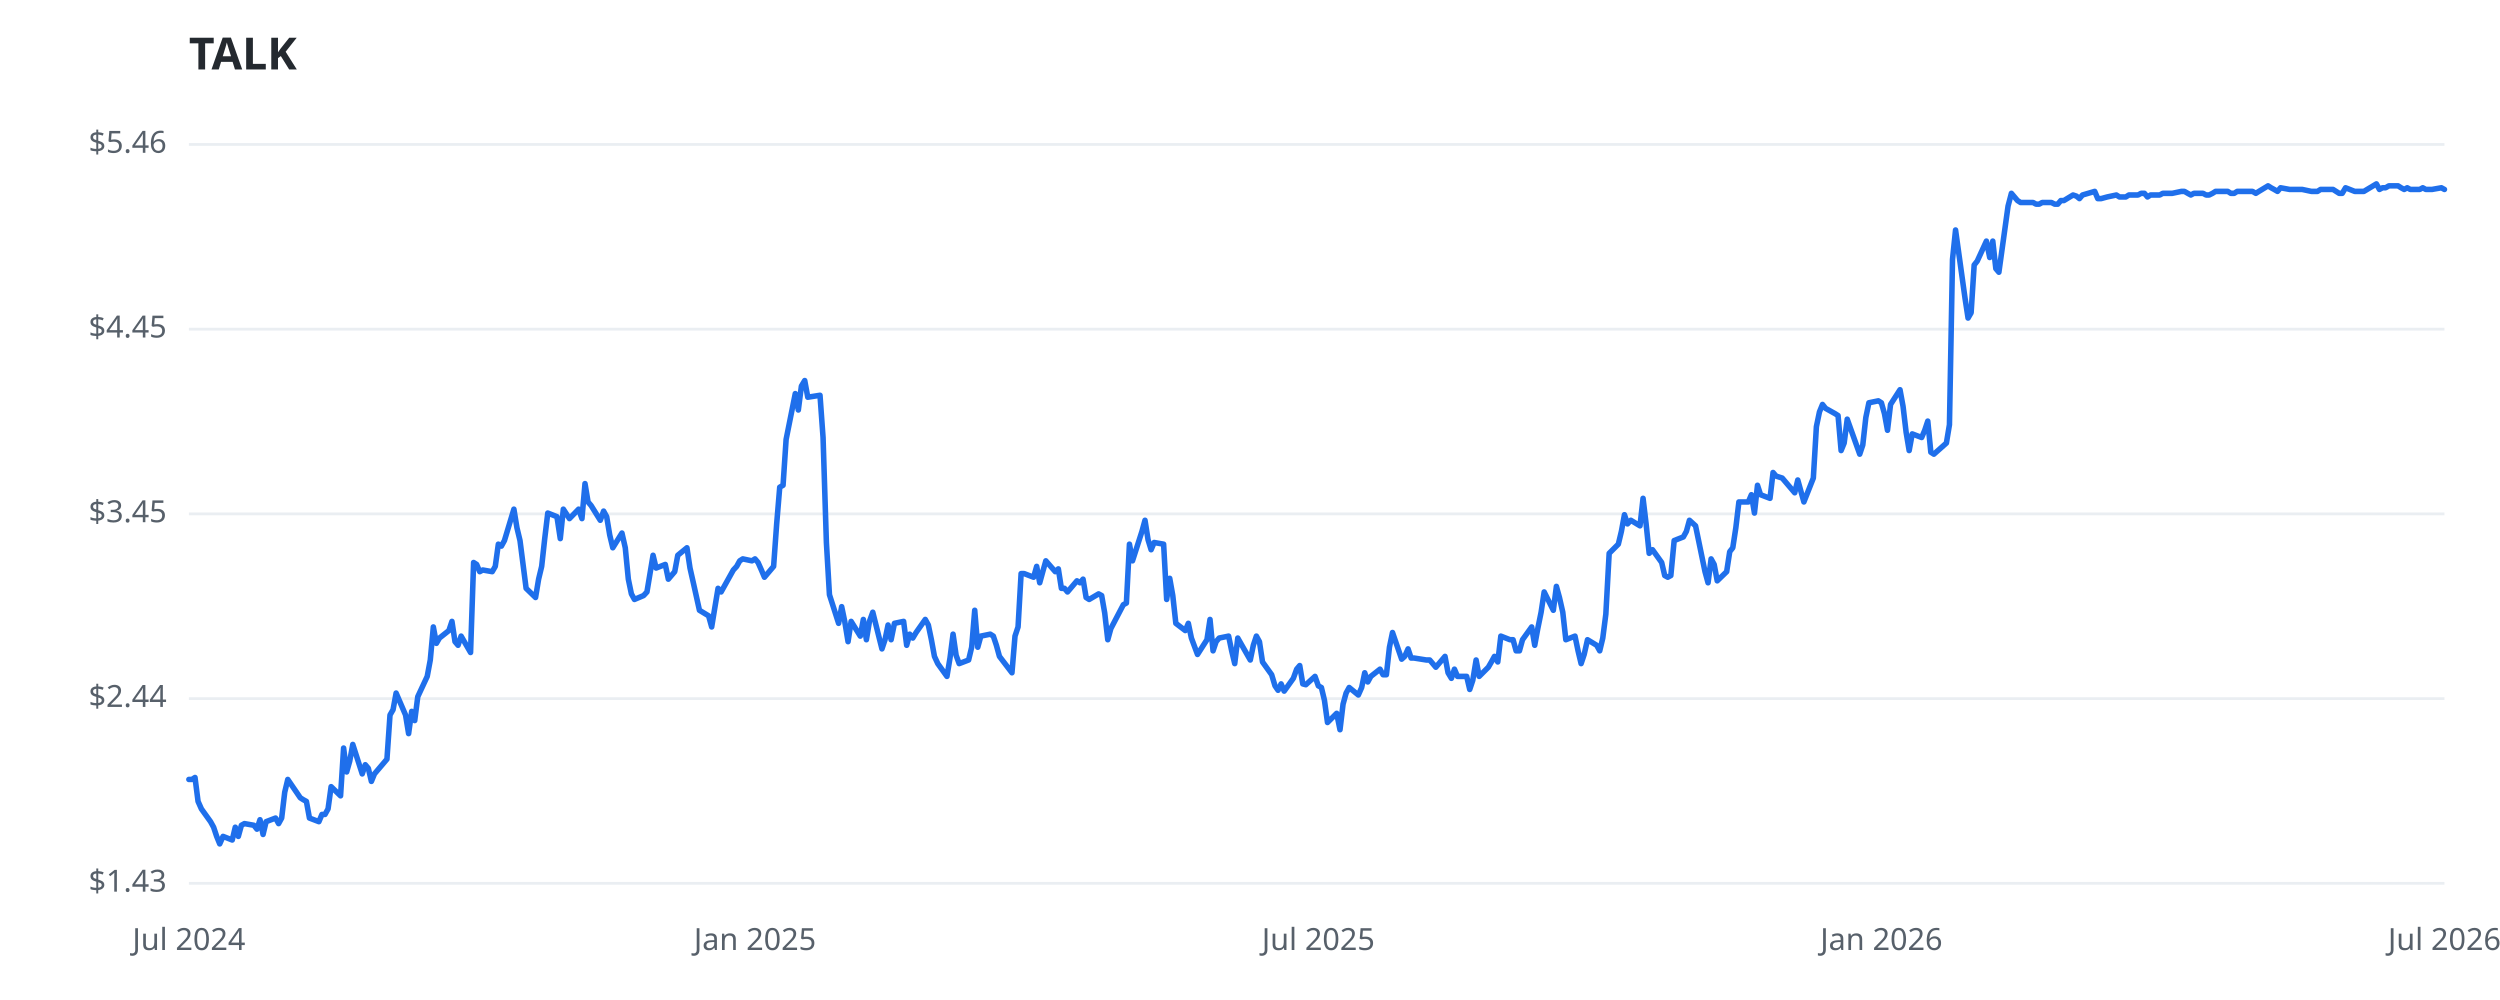
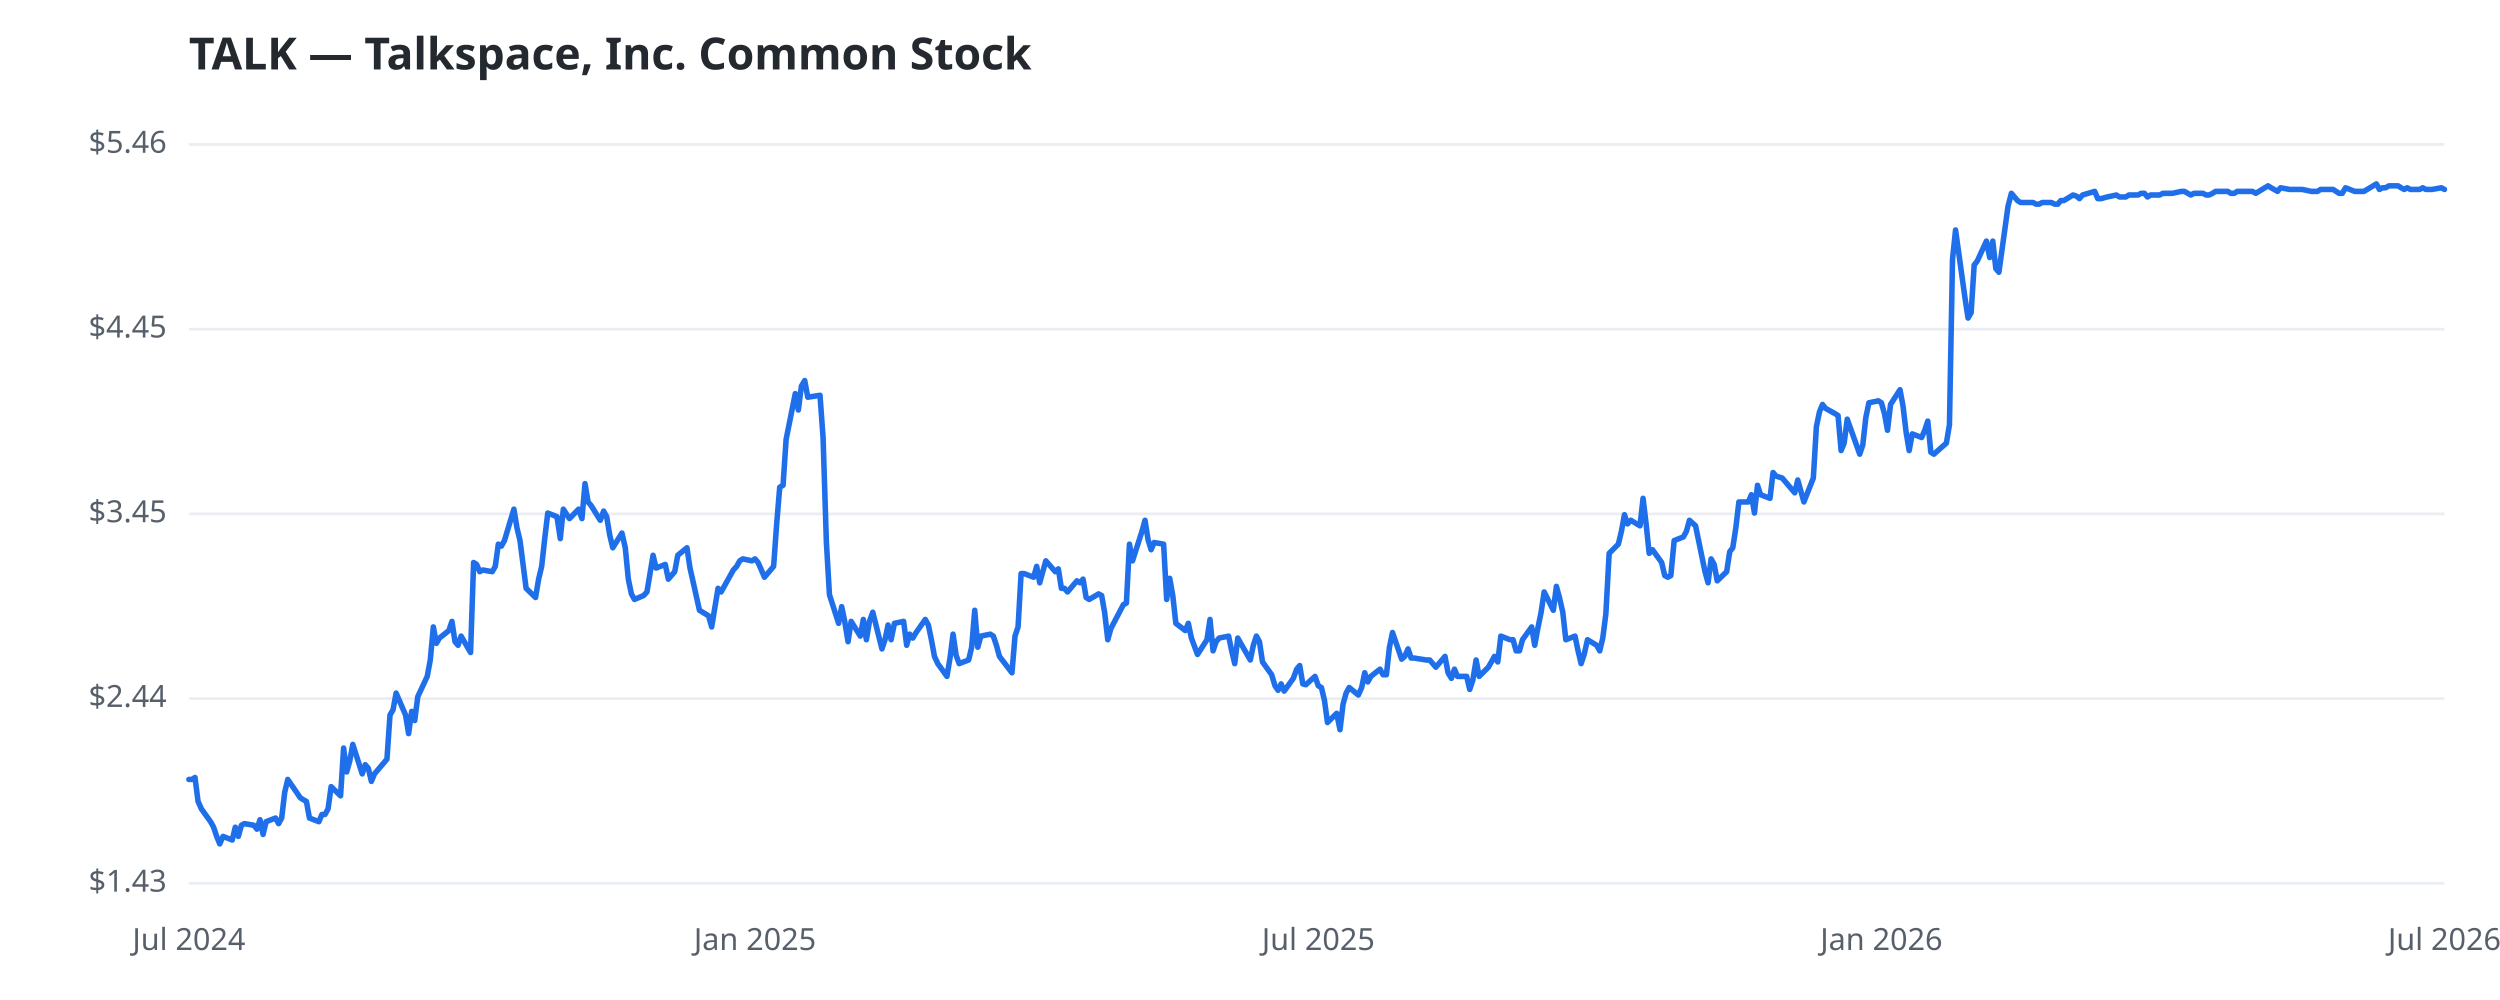
<svg xmlns="http://www.w3.org/2000/svg" viewBox="0 0 900 360" role="img" aria-labelledby="title-TALK">
  <rect width="100%" height="100%" fill="#fff" />
-   <text x="68" y="25" fill="#24292f" font-family="system-ui,sans-serif" font-size="16" font-weight="600">TALK</text>
+   <text x="68" y="25" fill="#24292f" font-family="system-ui,sans-serif" font-size="16" font-weight="600">TALK — Talkspace, Inc. Common Stock</text>
  <line x1="68" y1="318.0" x2="880" y2="318.0" stroke="#eaeef2" stroke-width="1" />
  <text x="60" y="321.0" text-anchor="end" fill="#57606a" font-family="system-ui,sans-serif" font-size="11">$1.43</text>
  <line x1="68" y1="251.5" x2="880" y2="251.5" stroke="#eaeef2" stroke-width="1" />
  <text x="60" y="254.5" text-anchor="end" fill="#57606a" font-family="system-ui,sans-serif" font-size="11">$2.44</text>
  <line x1="68" y1="185.0" x2="880" y2="185.0" stroke="#eaeef2" stroke-width="1" />
  <text x="60" y="188.0" text-anchor="end" fill="#57606a" font-family="system-ui,sans-serif" font-size="11">$3.45</text>
  <line x1="68" y1="118.5" x2="880" y2="118.5" stroke="#eaeef2" stroke-width="1" />
  <text x="60" y="121.5" text-anchor="end" fill="#57606a" font-family="system-ui,sans-serif" font-size="11">$4.45</text>
  <line x1="68" y1="52.0" x2="880" y2="52.0" stroke="#eaeef2" stroke-width="1" />
  <text x="60" y="55.0" text-anchor="end" fill="#57606a" font-family="system-ui,sans-serif" font-size="11">$5.46</text>
  <text x="68.0" y="342" text-anchor="middle" fill="#57606a" font-family="system-ui,sans-serif" font-size="11">Jul 2024</text>
  <text x="271.8" y="342" text-anchor="middle" fill="#57606a" font-family="system-ui,sans-serif" font-size="11">Jan 2025</text>
  <text x="474.6" y="342" text-anchor="middle" fill="#57606a" font-family="system-ui,sans-serif" font-size="11">Jul 2025</text>
  <text x="677.3" y="342" text-anchor="middle" fill="#57606a" font-family="system-ui,sans-serif" font-size="11">Jan 2026</text>
  <text x="880.0" y="342" text-anchor="middle" fill="#57606a" font-family="system-ui,sans-serif" font-size="11">Jul 2026</text>
  <polyline points="68.0,280.6 69.1,280.6 70.2,279.9 71.3,288.5 72.5,291.2 75.8,295.8 76.9,297.8 78.0,301.1 79.1,303.8 80.3,301.1 83.6,302.4 84.7,297.8 85.8,301.1 86.9,297.1 88.0,296.5 91.4,297.1 92.5,298.5 93.6,295.1 94.7,300.4 95.8,295.8 99.2,294.5 100.3,296.5 101.4,294.5 102.5,285.2 103.6,280.6 108.1,287.2 109.2,287.9 110.3,288.5 111.4,294.5 114.8,295.8 115.9,293.2 117.0,293.2 118.1,291.2 119.2,283.2 122.6,286.5 123.7,269.3 124.8,277.9 125.9,274.0 127.0,268.0 130.4,278.6 131.5,275.3 132.6,276.6 133.7,281.3 134.8,278.6 138.2,274.6 139.3,273.3 140.4,257.4 141.5,255.5 142.6,249.5 146.0,257.4 147.1,264.1 148.2,256.1 149.3,259.4 150.4,250.8 153.8,243.5 154.9,237.6 156.0,225.7 157.1,231.6 158.2,229.7 161.6,227.0 162.7,223.7 163.8,231.0 164.9,232.3 166.0,229.0 169.4,234.9 170.5,202.5 171.6,203.2 172.7,205.8 173.8,205.2 177.2,205.8 178.3,203.9 179.4,195.9 180.5,196.6 181.6,194.6 185.0,183.3 186.1,190.0 187.2,194.6 188.3,203.2 189.4,211.8 192.8,215.1 193.9,208.5 195.0,203.9 196.1,193.9 197.2,184.7 200.5,186.0 201.7,193.9 202.8,183.3 205.0,186.7 208.3,183.3 209.5,186.7 210.6,174.1 211.7,180.7 212.8,182.0 216.1,187.3 217.3,184.0 218.4,186.0 219.5,192.6 220.6,197.2 223.9,191.9 225.1,197.2 226.2,208.5 227.3,213.8 228.4,215.8 231.7,214.4 232.9,213.1 235.1,199.9 236.2,204.5 239.5,203.2 240.6,208.5 242.9,205.8 244.0,199.9 247.3,197.2 248.4,204.5 249.6,209.8 251.8,219.7 255.1,221.7 256.2,225.7 257.4,218.4 258.5,211.8 259.6,213.1 264.0,205.2 265.2,203.9 266.3,201.9 267.4,201.2 270.7,201.9 271.8,201.2 272.9,202.5 274.1,205.2 275.2,207.8 278.5,203.9 279.6,188.6 280.7,175.4 281.9,174.7 283.0,158.2 286.3,141.7 287.4,147.6 288.5,139.0 289.7,137.0 290.8,143.0 295.2,142.3 296.3,157.5 297.5,195.3 298.6,214.1 301.9,224.4 303.0,218.4 304.1,223.7 305.3,231.0 306.4,223.7 309.7,229.0 310.8,223.0 311.9,230.3 313.0,223.7 314.2,220.4 317.5,233.6 318.6,230.3 319.7,225.0 320.8,230.3 322.0,224.4 325.3,223.7 326.4,232.3 327.5,228.3 328.6,229.7 329.8,227.7 333.1,223.0 334.2,225.0 335.3,230.3 336.4,236.3 337.6,238.9 340.9,243.5 342.0,236.9 343.1,228.3 344.2,235.9 345.3,238.9 348.7,237.6 349.8,233.0 350.9,219.7 352.0,233.0 353.1,229.0 356.5,228.3 357.6,229.0 358.7,232.3 359.8,236.3 364.3,242.2 365.4,229.0 366.5,225.7 367.6,206.5 368.7,206.5 372.1,207.8 373.2,203.9 374.3,209.8 375.4,205.8 376.5,201.9 379.9,205.8 381.0,204.8 382.1,211.8 383.2,211.8 384.3,213.1 387.7,209.1 388.8,209.8 389.9,208.5 391.0,215.1 392.1,215.8 395.5,213.8 396.6,214.4 397.7,220.7 398.8,230.3 399.9,226.3 404.4,217.7 405.5,217.1 406.6,195.9 407.7,201.9 411.1,191.3 412.2,187.3 413.3,194.3 414.4,197.9 415.5,195.3 418.9,195.9 420.0,215.8 421.1,208.2 422.2,214.4 423.3,224.4 426.7,227.0 427.8,224.4 428.9,229.7 431.1,235.6 434.5,230.3 435.6,223.0 436.7,234.3 437.8,231.0 438.9,229.7 442.3,229.0 443.4,234.3 444.5,238.9 445.6,229.7 450.1,237.6 451.2,232.3 452.3,229.0 453.4,231.0 454.5,238.3 457.8,242.9 459.0,246.9 460.1,248.5 461.2,246.2 462.3,248.8 465.6,244.2 466.8,240.9 467.9,239.6 469.0,246.2 470.1,246.5 473.4,243.5 474.6,246.9 475.7,247.5 476.8,252.1 477.9,260.1 481.2,256.8 482.4,262.7 483.5,253.5 484.6,249.5 485.7,247.5 489.0,250.2 490.2,247.5 491.3,242.2 492.4,245.5 493.5,243.5 496.8,240.9 497.9,242.9 499.1,242.9 500.2,233.0 501.3,227.7 504.6,237.3 505.7,236.3 506.9,233.6 508.0,236.9 509.1,236.9 513.5,237.6 514.7,237.6 515.8,238.9 516.9,240.2 520.2,236.3 521.3,242.2 522.5,244.2 523.6,240.9 524.7,243.5 528.0,243.5 529.1,248.2 530.2,244.9 531.4,237.6 532.5,243.5 535.8,240.2 536.9,238.3 538.0,236.3 539.2,238.3 540.3,229.0 543.6,230.3 544.7,230.3 545.8,234.3 547.0,234.3 548.1,230.3 551.4,225.7 552.5,232.3 553.6,226.3 554.8,220.4 555.9,213.1 559.2,219.7 560.3,211.1 561.4,215.1 562.6,220.4 563.7,230.3 567.0,229.0 568.1,234.3 569.2,238.9 570.3,235.6 571.5,230.3 574.8,232.3 575.9,234.3 577.0,229.7 578.1,221.1 579.3,199.2 582.6,195.9 583.7,191.3 584.8,185.3 585.9,188.6 587.1,187.3 590.4,189.3 591.5,179.4 592.6,188.6 593.7,199.2 594.9,197.9 598.2,202.5 599.3,207.2 600.4,207.8 601.5,207.2 602.7,194.6 606.0,193.3 607.1,191.3 608.2,187.3 610.4,189.3 613.8,205.8 614.9,209.8 616.0,201.2 617.1,203.2 618.2,209.1 621.6,205.8 622.7,198.6 623.8,197.2 624.9,190.0 626.0,180.7 629.4,180.7 630.5,178.1 631.6,184.7 632.7,174.7 633.8,178.1 637.2,179.4 638.3,170.1 639.4,171.4 641.6,172.1 645.0,176.1 646.1,177.4 647.2,172.8 649.4,180.7 652.8,172.1 653.9,153.6 655.0,148.3 656.1,145.6 657.2,147.0 660.6,148.9 661.7,149.6 662.8,162.2 663.9,159.5 665.0,150.9 669.5,163.5 670.6,160.2 671.7,150.3 672.8,145.0 676.2,144.3 677.3,145.0 678.4,148.9 679.5,154.9 680.6,145.6 684.0,140.3 685.1,146.3 686.2,155.6 687.3,162.2 688.4,156.2 691.8,157.5 692.9,154.9 694.0,151.6 695.1,162.8 696.2,163.5 700.7,159.5 701.8,152.9 702.9,93.4 704.0,82.8 707.4,107.3 708.5,114.5 709.6,112.6 710.7,95.4 711.8,94.0 715.1,86.8 716.3,92.7 717.4,86.8 718.5,96.7 719.6,98.0 722.9,74.2 724.1,69.6 725.2,70.9 726.3,72.2 727.4,72.9 730.7,72.9 731.9,72.9 733.0,73.5 734.1,73.5 735.2,72.9 738.5,72.9 739.7,73.5 740.8,73.5 741.9,72.2 743.0,72.2 746.3,70.2 747.5,70.6 748.6,71.5 749.7,70.2 754.1,68.9 755.2,71.5 756.4,71.5 757.5,71.2 758.6,70.9 761.9,70.2 763.0,70.9 764.2,70.9 765.3,70.9 766.4,70.2 769.7,70.2 770.8,69.6 772.0,69.6 773.1,70.9 774.2,70.2 777.5,70.2 778.6,69.6 779.8,69.6 780.9,69.6 782.0,69.6 785.3,68.9 786.4,68.9 787.6,69.6 788.7,70.2 789.8,69.6 793.1,69.6 794.2,70.2 795.3,70.2 796.5,69.6 797.6,68.9 800.9,68.9 802.0,68.9 803.1,69.6 804.3,69.6 805.4,68.9 809.8,68.9 810.9,68.9 812.1,69.6 813.2,68.9 816.5,66.9 817.6,67.6 818.7,68.2 819.9,68.9 821.0,67.6 824.3,68.2 825.4,68.2 826.5,68.2 827.6,68.2 828.8,68.2 832.1,68.9 833.2,68.9 834.3,68.9 835.4,68.2 839.9,68.2 841.0,68.9 842.1,69.6 843.2,69.6 844.4,67.6 847.7,68.9 848.8,68.9 849.9,68.9 851.0,68.9 855.5,66.2 856.6,68.2 857.7,67.6 858.8,67.6 860.0,66.9 863.3,66.9 864.4,67.6 865.5,68.2 866.6,67.6 867.7,68.2 871.1,68.2 872.2,67.6 873.3,68.2 874.4,68.2 875.5,68.2 878.9,67.6 880.0,68.2" fill="none" stroke="#1f6feb" stroke-width="2" stroke-linejoin="round" stroke-linecap="round" vector-effect="non-scaling-stroke" />
</svg>
